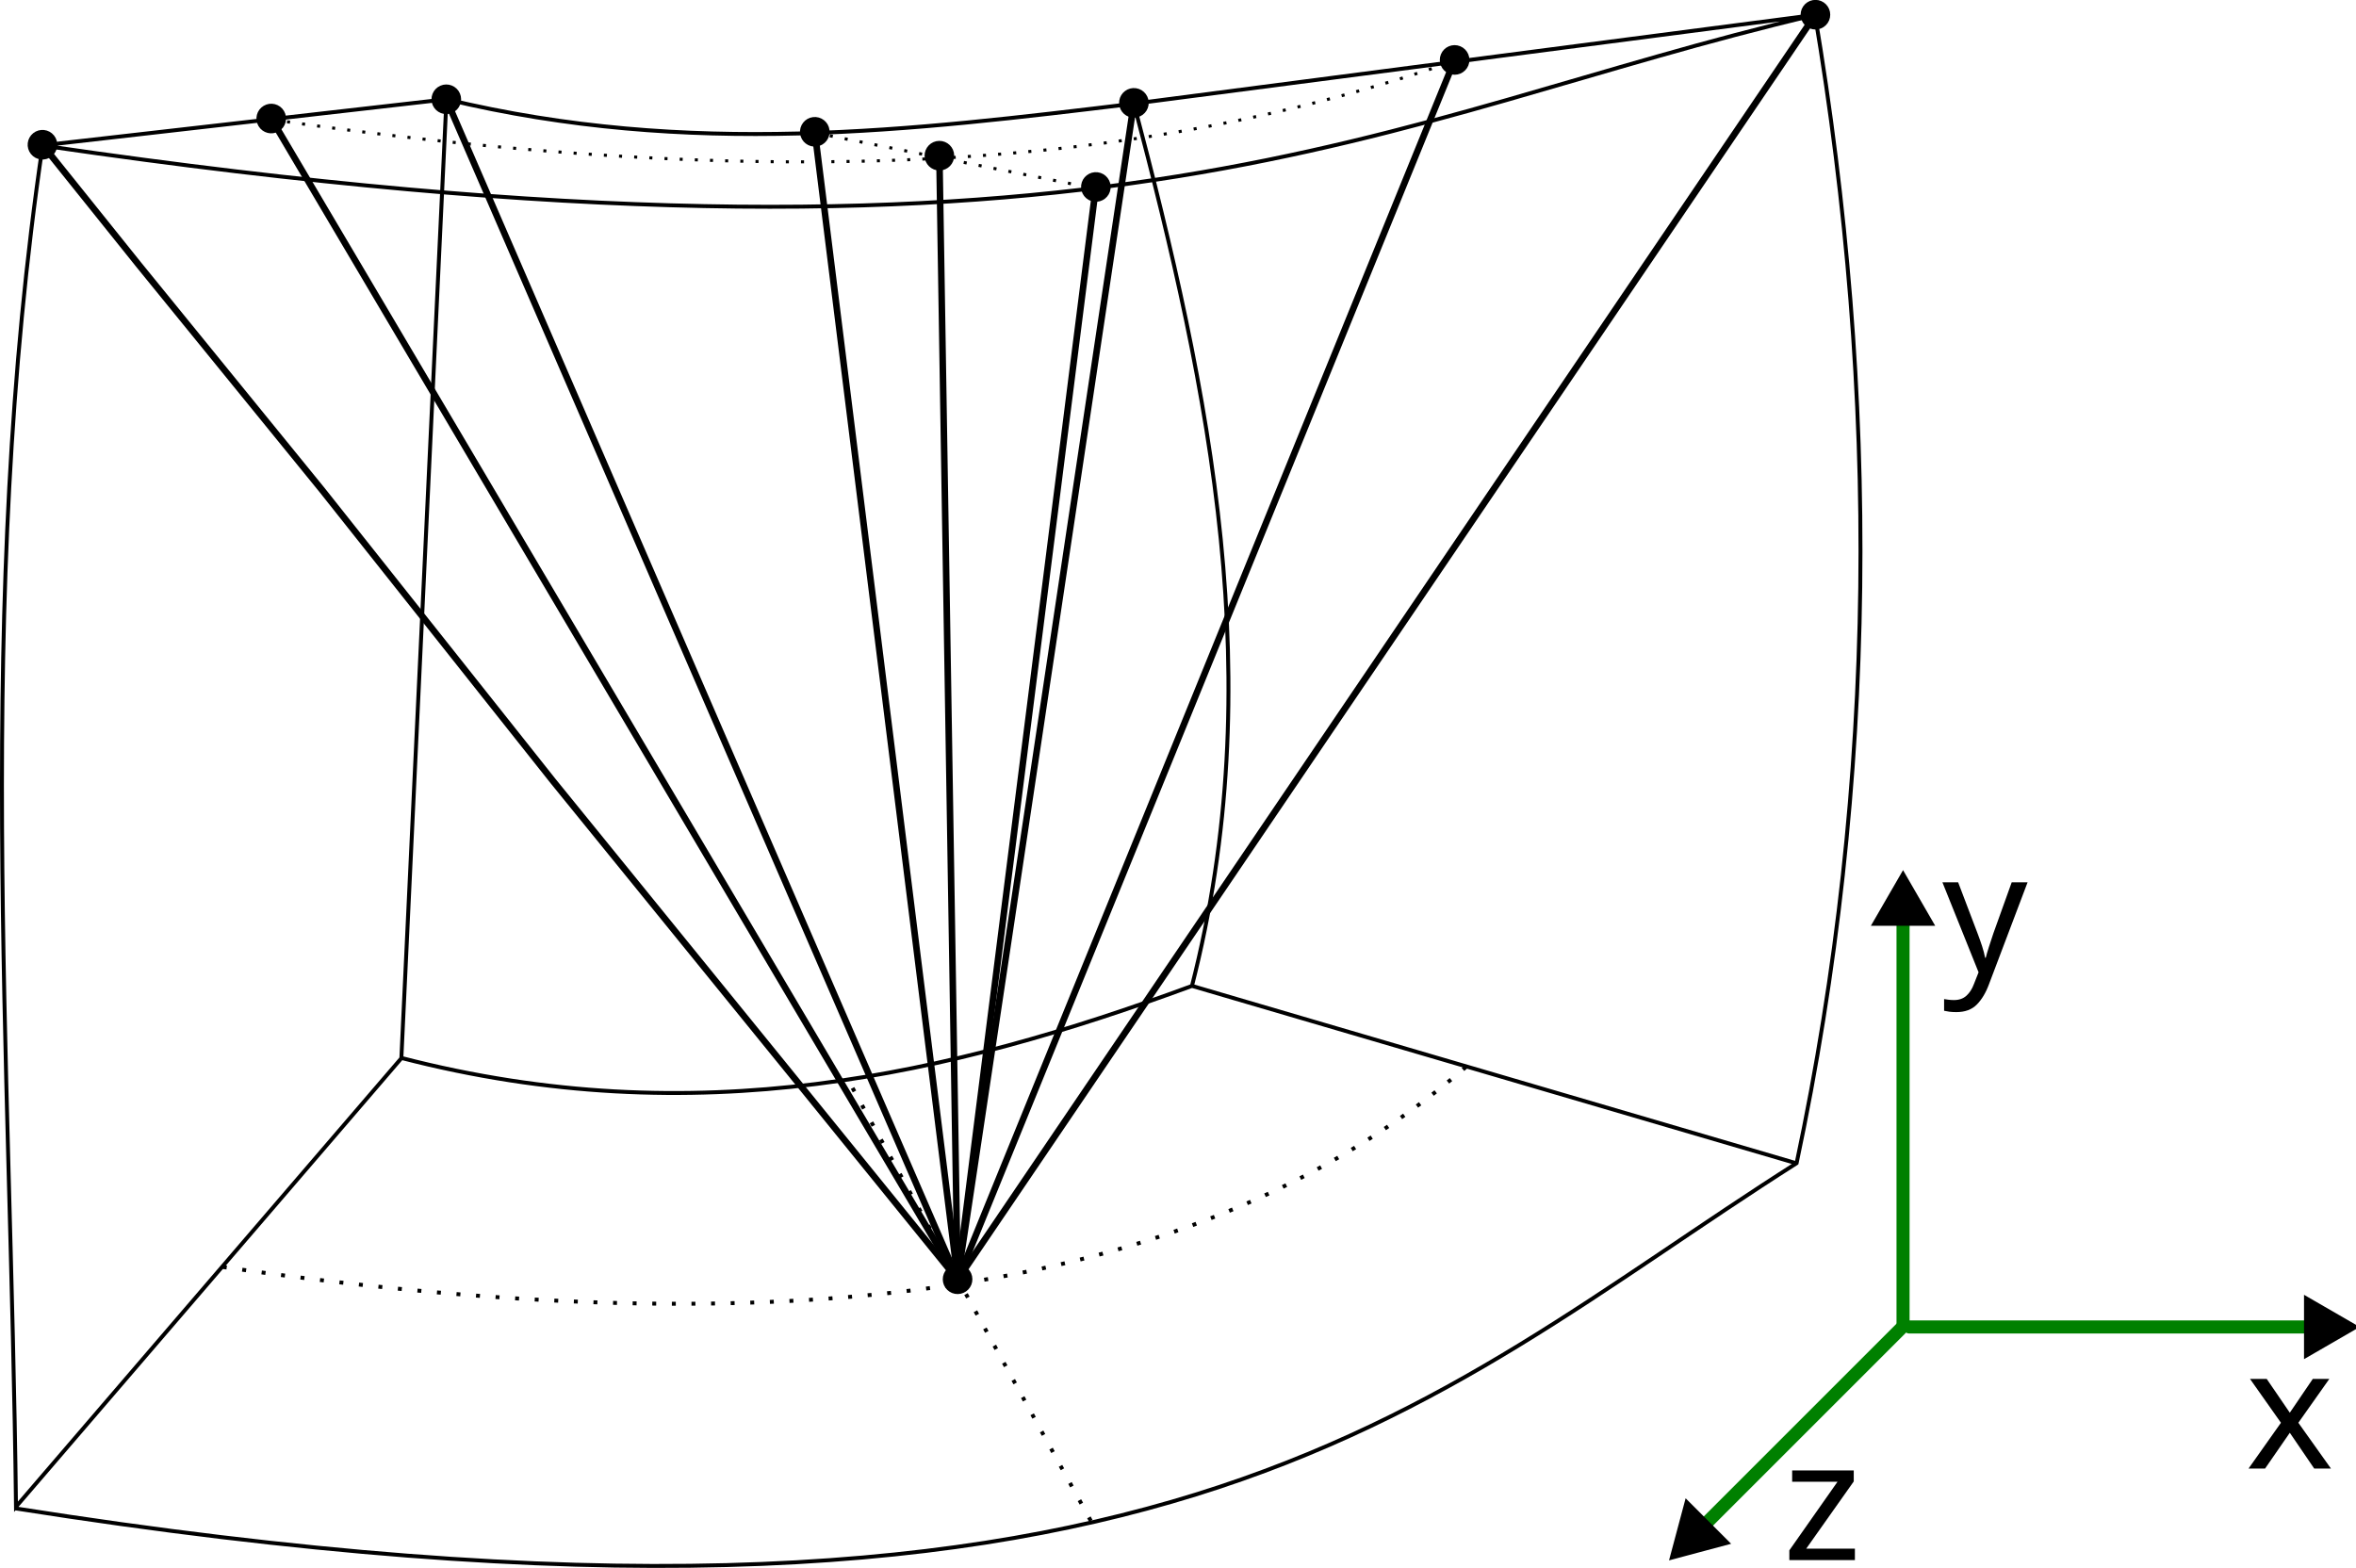
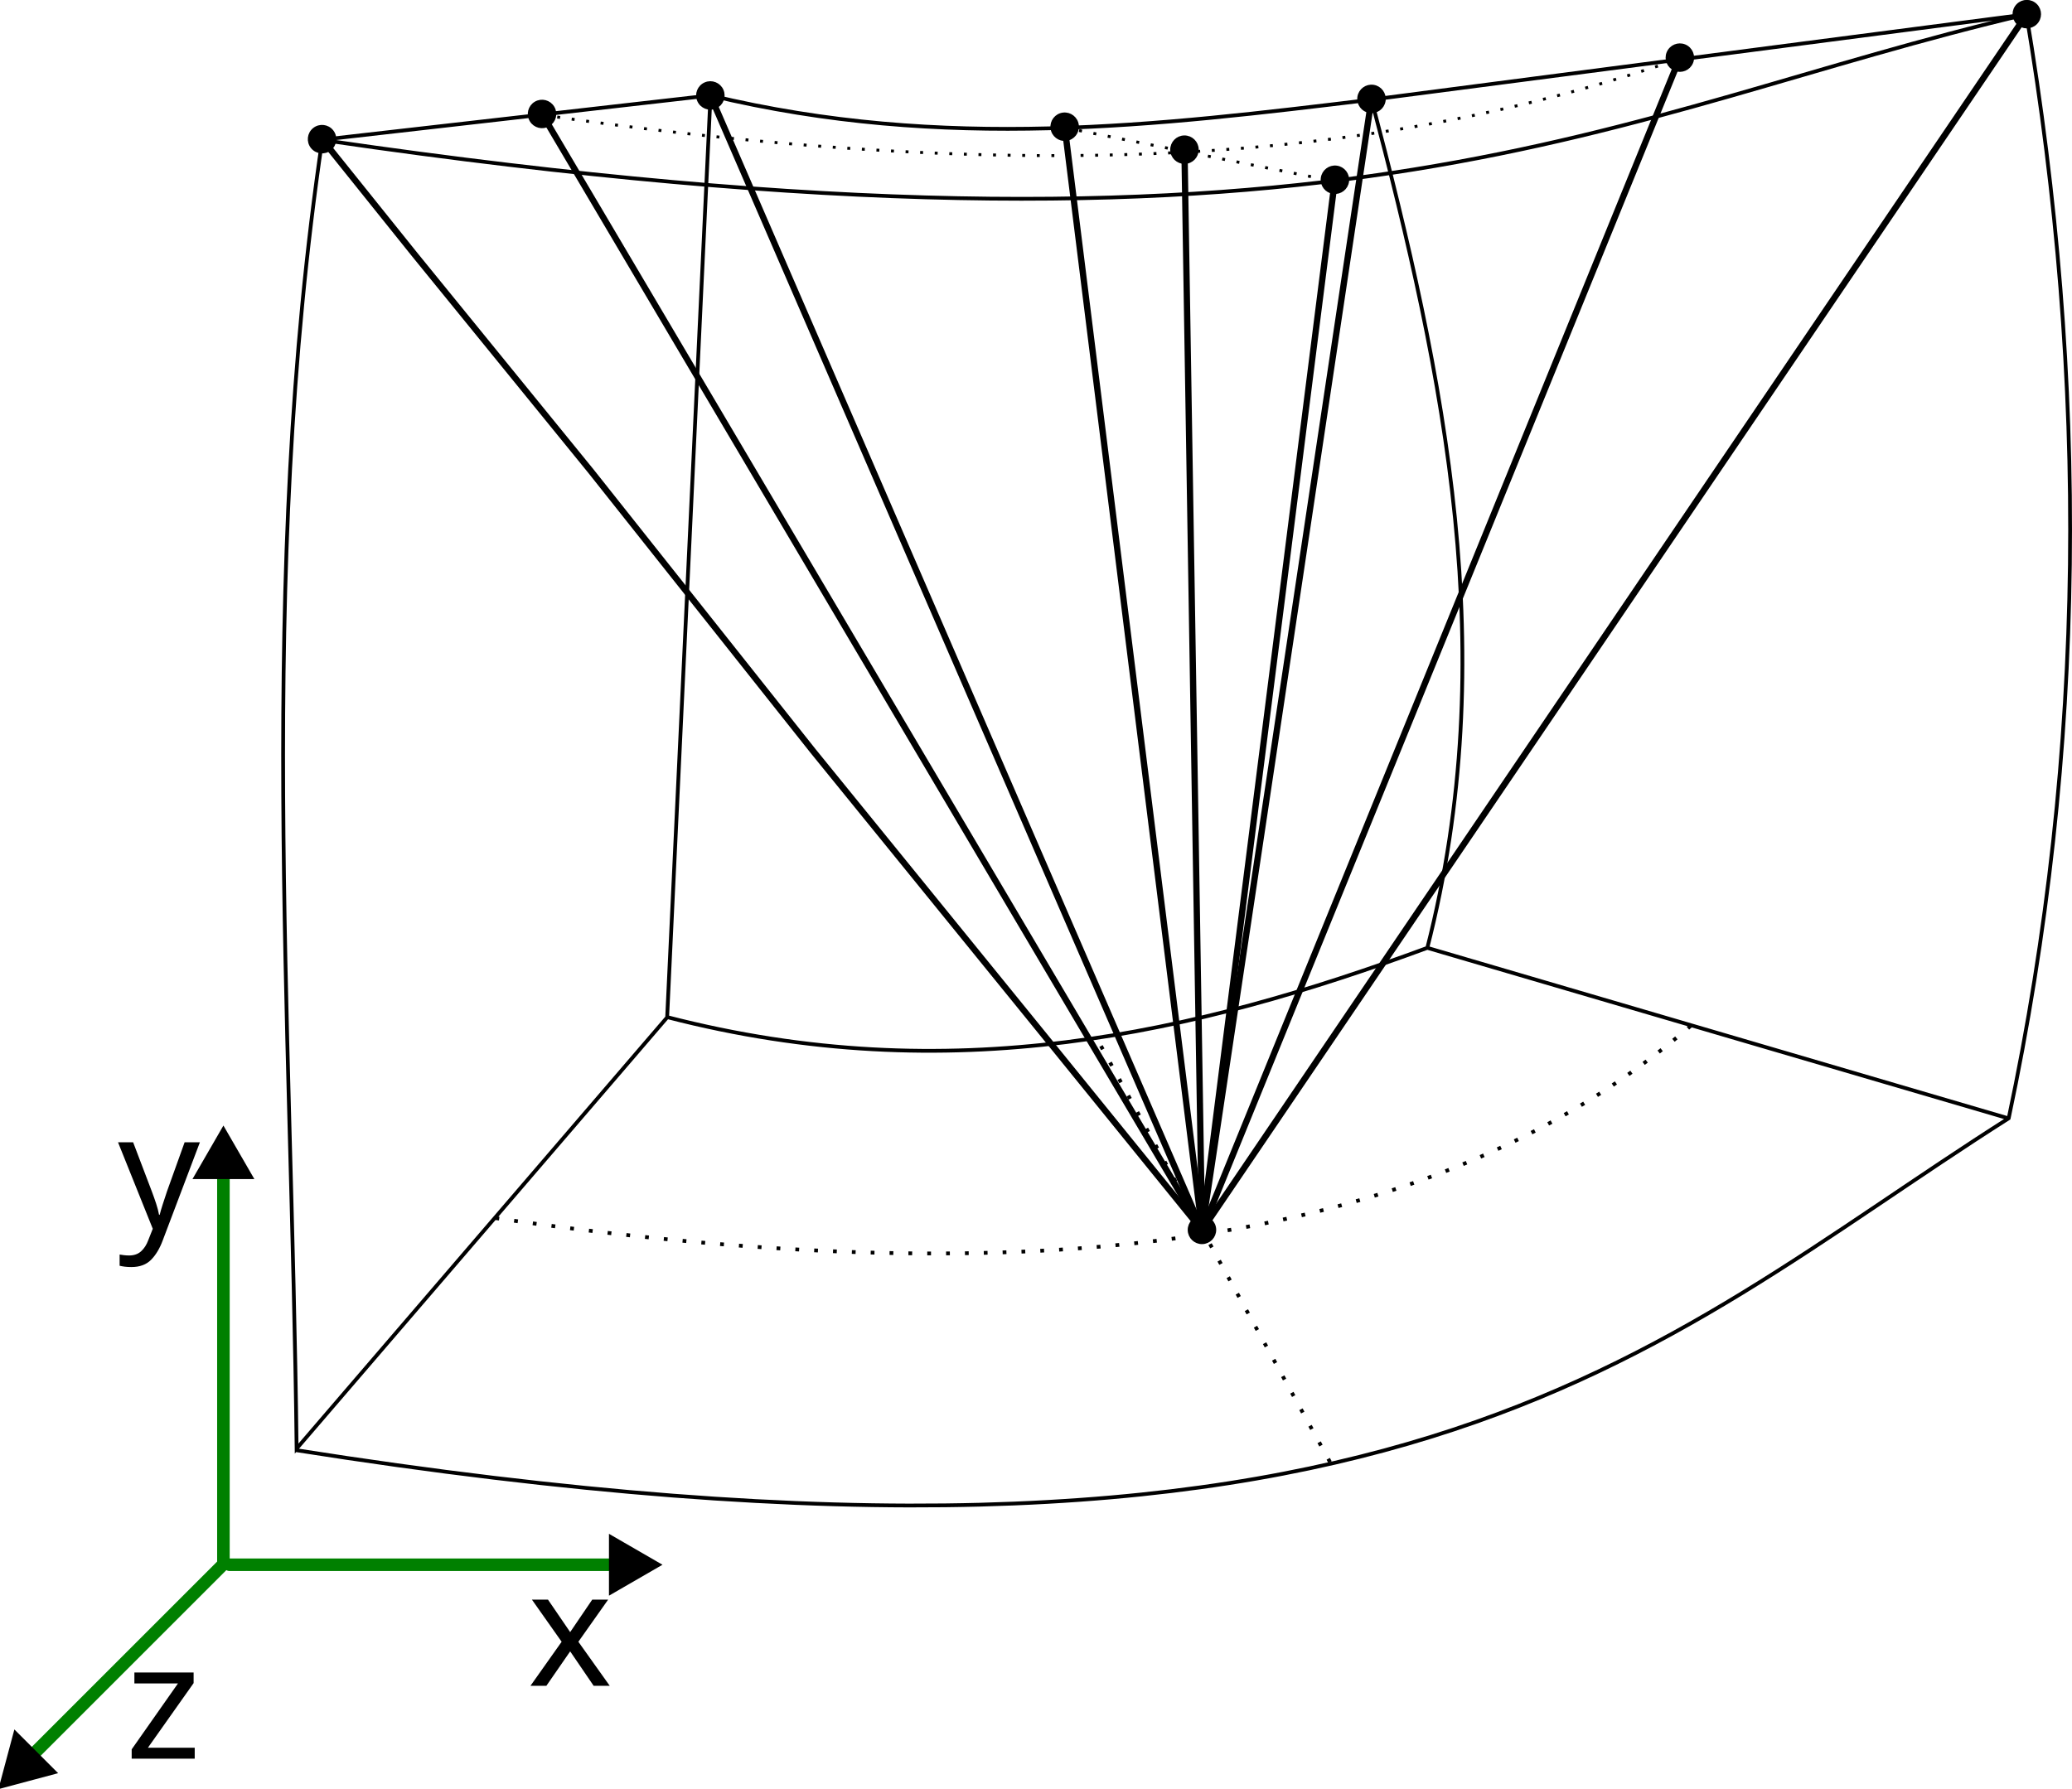
- <svg xmlns="http://www.w3.org/2000/svg" width="901.275" height="599.856" id="svg2" version="1.1">
+ <svg xmlns="http://www.w3.org/2000/svg" width="824.359" height="711.856" id="svg2" version="1.1">
  <defs id="defs4">
    <marker orient="auto" refY="0" refX="0" id="TriangleInM" style="overflow:visible">
      <path id="path4862" d="m 5.77,0 -8.65,5 0,-10 8.65,5 z" style="fill-rule:evenodd;stroke:#000000;stroke-width:1pt;marker-start:none" transform="scale(-0.4,-0.4)" />
    </marker>
    <marker orient="auto" refY="0" refX="0" id="TriangleInL" style="overflow:visible">
      <path id="path4859" d="m 5.77,0 -8.65,5 0,-10 8.65,5 z" style="fill-rule:evenodd;stroke:#000000;stroke-width:1pt;marker-start:none" transform="scale(-0.8,-0.8)" />
    </marker>
    <marker orient="auto" refY="0" refX="0" id="Arrow2Sstart" style="overflow:visible">
      <path id="path4755" style="font-size:12px;fill-rule:evenodd;stroke-width:0.625;stroke-linejoin:round" d="M 8.719,4.034 -2.207,0.016 8.719,-4.002 c -1.745,2.372 -1.735,5.617 -6e-7,8.035 z" transform="matrix(0.3,0,0,0.3,-0.69,0)" />
    </marker>
    <marker orient="auto" refY="0" refX="0" id="DotM" style="overflow:visible">
      <path id="path4790" d="m -2.5,-1 c 0,2.76 -2.24,5 -5,5 -2.76,0 -5,-2.24 -5,-5 0,-2.76 2.24,-5 5,-5 2.76,0 5,2.24 5,5 z" style="fill-rule:evenodd;stroke:#000000;stroke-width:1pt;marker-start:none;marker-end:none" transform="matrix(0.4,0,0,0.4,2.96,0.4)" />
    </marker>
    <marker orient="auto" refY="0" refX="0" id="TriangleInS" style="overflow:visible">
      <path id="path3922" d="m 5.77,0 -8.65,5 0,-10 8.65,5 z" style="fill-rule:evenodd;stroke:#000000;stroke-width:1pt;marker-start:none" transform="scale(-0.2,-0.2)" />
    </marker>
    <marker orient="auto" refY="0" refX="0" id="TriangleOutS" style="overflow:visible">
      <path id="path3931" d="m 5.77,0 -8.65,5 0,-10 8.65,5 z" style="fill-rule:evenodd;stroke:#000000;stroke-width:1pt;marker-start:none" transform="scale(0.2,0.2)" />
    </marker>
    <marker orient="auto" refY="0" refX="0" id="TriangleOutM" style="overflow:visible">
      <path id="path3928" d="m 5.77,0 -8.65,5 0,-10 8.65,5 z" style="fill-rule:evenodd;stroke:#000000;stroke-width:1pt;marker-start:none" transform="scale(0.4,0.4)" />
    </marker>
    <marker orient="auto" refY="0" refX="0" id="Arrow1Mend" style="overflow:visible">
      <path id="path3791" d="M 0,0 5,-5 -12.5,0 5,5 0,0 z" style="fill-rule:evenodd;stroke:#000000;stroke-width:1pt;marker-start:none" transform="matrix(-0.4,0,0,-0.4,-4,0)" />
    </marker>
    <marker orient="auto" refY="0" refX="0" id="Arrow1Mstart" style="overflow:visible">
      <path id="path3788" d="M 0,0 5,-5 -12.5,0 5,5 0,0 z" style="fill-rule:evenodd;stroke:#000000;stroke-width:1pt;marker-start:none" transform="matrix(0.4,0,0,0.4,4,0)" />
    </marker>
    <marker orient="auto" refY="0" refX="0" id="Arrow1Lstart" style="overflow:visible">
      <path id="path3782" d="M 0,0 5,-5 -12.5,0 5,5 0,0 z" style="fill-rule:evenodd;stroke:#000000;stroke-width:1pt;marker-start:none" transform="matrix(0.8,0,0,0.8,10,0)" />
    </marker>
    <marker orient="auto" refY="0" refX="0" id="Arrow2Send" style="overflow:visible">
      <path id="path3815" style="font-size:12px;fill-rule:evenodd;stroke-width:0.625;stroke-linejoin:round" d="M 8.719,4.034 -2.207,0.016 8.719,-4.002 c -1.745,2.372 -1.735,5.617 -6e-7,8.035 z" transform="matrix(-0.3,0,0,-0.3,0.69,0)" />
    </marker>
    <marker orient="auto" refY="0" refX="0" id="Arrow1Send" style="overflow:visible">
      <path id="path3797" d="M 0,0 5,-5 -12.5,0 5,5 0,0 z" style="fill-rule:evenodd;stroke:#000000;stroke-width:1pt;marker-start:none" transform="matrix(-0.2,0,0,-0.2,-1.2,0)" />
    </marker>
    <marker orient="auto" refY="0" refX="0" id="DotS" style="overflow:visible">
      <path id="path3850" d="m -2.5,-1 c 0,2.76 -2.24,5 -5,5 -2.76,0 -5,-2.24 -5,-5 0,-2.76 2.24,-5 5,-5 2.76,0 5,2.24 5,5 z" style="fill-rule:evenodd;stroke:#000000;stroke-width:1pt;marker-start:none;marker-end:none" transform="matrix(0.2,0,0,0.2,1.48,0.2)" />
    </marker>
    <marker orient="auto" refY="0" refX="0" id="DotL" style="overflow:visible">
      <path id="path3844" d="m -2.5,-1 c 0,2.76 -2.24,5 -5,5 -2.76,0 -5,-2.24 -5,-5 0,-2.76 2.24,-5 5,-5 2.76,0 5,2.24 5,5 z" style="fill-rule:evenodd;stroke:#000000;stroke-width:1pt;marker-start:none;marker-end:none" transform="matrix(0.8,0,0,0.8,5.92,0.8)" />
    </marker>
    <marker orient="auto" refY="0" refX="0" id="Arrow2Mstart" style="overflow:visible">
      <path id="path4260" style="font-size:12px;fill-rule:evenodd;stroke-width:0.625;stroke-linejoin:round" d="M 8.719,4.034 -2.207,0.016 8.719,-4.002 c -1.745,2.372 -1.735,5.617 -6e-7,8.035 z" transform="scale(0.6,0.6)" />
    </marker>
  </defs>
-   <g id="layer1" transform="translate(-21.31127,-256.6069)">
+   <g id="layer1" transform="translate(90.57835,-256.6069)">
    <path style="fill:none;stroke:#000000;stroke-width:2.5;stroke-linecap:butt;stroke-linejoin:miter;stroke-miterlimit:8.367;stroke-opacity:1;stroke-dasharray:none;marker-start:url(#DotM)" d="m 37.618,312.058 36.808,45.883 70.136,86.2 88.34,111.318 89.946,110.747 64.86,80" id="path2996" />
    <path style="fill:none;stroke:#000000;stroke-width:2.5;stroke-linecap:butt;stroke-linejoin:miter;stroke-miterlimit:8.367;stroke-opacity:1;stroke-dasharray:none;marker-start:url(#DotM)" d="M 125.128,302.044 387.697,746.203" id="path2998" />
    <path style="fill:none;stroke:#000000;stroke-width:2.5;stroke-linecap:butt;stroke-linejoin:miter;stroke-miterlimit:8.367;stroke-opacity:1;stroke-dasharray:none;marker-start:url(#DotM)" d="M 192.083,294.684 387.768,746.296" id="path3000" />
    <path style="fill:none;stroke:#000000;stroke-width:2.5;stroke-linecap:butt;stroke-linejoin:miter;stroke-miterlimit:8.367;stroke-opacity:1;stroke-dasharray:none;marker-start:url(#DotM)" d="m 333.02,307.134 54.61,438.422" id="path3002" />
    <path style="fill:none;stroke:#000000;stroke-width:2.5;stroke-linecap:butt;stroke-linejoin:miter;stroke-miterlimit:8.367;stroke-opacity:1;stroke-dasharray:none;marker-start:url(#DotM);marker-end:url(#DotM)" d="m 380.67,316.268 6.96,429.859" id="path3004" />
    <path style="fill:none;stroke:#000000;stroke-width:2.5;stroke-linecap:butt;stroke-linejoin:miter;stroke-miterlimit:8.367;stroke-opacity:1;stroke-dasharray:none;marker-start:url(#DotM);marker-end:none" d="M 440.517,328.238 387.589,746.133" id="path3006" />
    <path style="fill:none;stroke:#000000;stroke-width:2.5;stroke-linecap:butt;stroke-linejoin:miter;stroke-miterlimit:8.367;stroke-opacity:1;stroke-dasharray:none;marker-start:url(#DotM)" d="M 455.065,296.062 387.617,746.074" id="path3008" />
    <path style="fill:none;stroke:#000000;stroke-width:2.5;stroke-linecap:butt;stroke-linejoin:miter;stroke-miterlimit:8.367;stroke-opacity:1;stroke-dasharray:none;marker-start:url(#DotM)" d="M 577.727,279.63 387.768,745.971" id="path3010" />
    <path style="fill:none;stroke:#000000;stroke-width:2.5;stroke-linecap:butt;stroke-linejoin:miter;stroke-miterlimit:8.367;stroke-opacity:1;stroke-dasharray:none;marker-start:url(#DotM)" d="M 715.739,262.315 387.814,745.893" id="path3012" />
    <path id="path3024" style="fill:none;stroke:#000000;stroke-width:1.5;stroke-linecap:butt;stroke-linejoin:miter;stroke-miterlimit:4;stroke-opacity:1;stroke-dasharray:none" d="m 477.237,634.013 c 29.878,-116.445 7.026,-227.277 -22.147,-337.725 m 253.483,405.438 c 31.212,-146.935 31.442,-294.372 6.996,-439.786 M 27.136,833.675 c 441.102,69.564 535.972,-39.641 681.455,-132.054 0.124,-0.421 -0.13,0.054 -0.26,-0.021 L 477.299,633.798 C 384.544,668.01 287.33,690.498 174.764,661.334 M 715.768,262.319 C 548.377,301.57 451.473,370.122 58.361,315.262 51.493,314.303 44.673,313.334 37.622,312.299 11.799,487.161 25.45,659.613 27.434,833.063 L 174.854,661.465 c 0.034,-0.151 0.007,-0.221 0.007,-0.221 L 192.101,294.606 M 37.349,312.241 192.078,294.58 c 93.214,22.42 178.112,11.935 262.97,1.687 m -0.255,0.032 261.182,-34.032" />
    <path style="fill:none;stroke:#000000;stroke-width:1.5;stroke-linecap:butt;stroke-linejoin:miter;stroke-miterlimit:4;stroke-opacity:1;stroke-dasharray:1.5, 6;stroke-dashoffset:0" d="m 106.55,741.332 c 197.153,28.755 366.903,18.395 476.713,-77.523" id="path7724" />
    <path style="fill:none;stroke:#000000;stroke-width:1.5;stroke-linecap:butt;stroke-linejoin:miter;stroke-miterlimit:4;stroke-opacity:1;stroke-dasharray:1.5, 6;stroke-dashoffset:0" d="M 438.587,838.433 345.809,669.871" id="path7726" />
    <path style="fill:none;stroke:#000000;stroke-width:1.161;stroke-linecap:butt;stroke-linejoin:miter;stroke-miterlimit:4;stroke-opacity:1;stroke-dasharray:1.161, 4.644;stroke-dashoffset:0" d="m 333.054,307.413 107.232,21.329" id="path7728" />
    <path style="fill:none;stroke:#000000;stroke-width:1.161;stroke-linecap:butt;stroke-linejoin:miter;stroke-miterlimit:4;stroke-opacity:1;stroke-dasharray:1.161, 4.644;stroke-dashoffset:0" d="M 125.375,302.371 C 343.248,333.952 474.438,315.337 577.079,280.19" id="path7730" />
    <text xml:space="preserve" style="font-size:20px;font-style:normal;font-variant:normal;font-weight:normal;font-stretch:normal;line-height:125%;letter-spacing:0px;word-spacing:0px;fill:#000000;fill-opacity:1;stroke:none;font-family:Vijaya;-inkscape-font-specification:Vijaya" x="203.647" y="415.176" id="text7337" transform="translate(21.31127,259.5607)">
      <tspan id="tspan7339" x="203.647" y="415.176" />
    </text>
    <text xml:space="preserve" style="font-size:20px;font-style:normal;font-variant:normal;font-weight:normal;font-stretch:normal;line-height:125%;letter-spacing:0px;word-spacing:0px;fill:#000000;fill-opacity:1;stroke:none;font-family:Vijaya;-inkscape-font-specification:Vijaya" x="195.161" y="417.297" id="text7341" transform="translate(21.31127,259.5607)">
      <tspan id="tspan7343" x="195.161" y="417.297" />
    </text>
    <text xml:space="preserve" style="font-size:20px;font-style:normal;font-variant:normal;font-weight:normal;font-stretch:normal;line-height:125%;letter-spacing:0px;word-spacing:0px;fill:#000000;fill-opacity:1;stroke:none;font-family:Vijaya;-inkscape-font-specification:Vijaya" x="222.739" y="400.327" id="text7383" transform="translate(21.31127,259.5607)">
      <tspan id="tspan7385" x="222.739" y="400.327" />
    </text>
-     <path style="fill:none;stroke:#008000;stroke-width:5;stroke-linecap:butt;stroke-linejoin:miter;stroke-miterlimit:4;stroke-opacity:1;stroke-dasharray:none;marker-end:url(#TriangleInM)" d="m 749.311,764.213 c 0,-160.75 0,-160.5 0,-160.5" id="path6012" />
-     <path style="fill:none;stroke:#008000;stroke-width:5;stroke-linecap:butt;stroke-linejoin:miter;stroke-miterlimit:4;stroke-opacity:1;stroke-dasharray:none;marker-start:url(#TriangleInM);marker-end:none" d="m 909.796,764.283 c -160.75,0 -160.5,0 -160.5,0" id="path6012-1" />
-     <path style="fill:none;stroke:#008000;stroke-width:5;stroke-linecap:butt;stroke-linejoin:miter;stroke-miterlimit:4;stroke-opacity:1;stroke-dasharray:none;marker-end:url(#TriangleInM)" d="m 749.486,763.883 c -79.779,79.779 -79.655,79.655 -79.655,79.655" id="path6012-1-7" />
-     <text xml:space="preserve" style="font-size:64px;font-style:normal;font-variant:normal;font-weight:normal;font-stretch:normal;line-height:125%;letter-spacing:0px;word-spacing:0px;fill:#000000;fill-opacity:1;stroke:none;font-family:Vijaya;-inkscape-font-specification:Vijaya" x="880.311" y="818.463" id="text8537">
-       <tspan id="tspan8539" x="880.311" y="818.463">x</tspan>
+     <path style="fill:none;stroke:#008000;stroke-width:5;stroke-linecap:butt;stroke-linejoin:miter;stroke-miterlimit:4;stroke-opacity:1;stroke-dasharray:none;marker-end:url(#TriangleInM)" d="m -1.689,879.213 c 0,-160.75 0,-160.5 0,-160.5" id="path6012" />
+     <path style="fill:none;stroke:#008000;stroke-width:5;stroke-linecap:butt;stroke-linejoin:miter;stroke-miterlimit:4;stroke-opacity:1;stroke-dasharray:none;marker-start:url(#TriangleInM);marker-end:none" d="m 158.796,879.283 c -160.75,0 -160.5,0 -160.5,0" id="path6012-1" />
+     <path style="fill:none;stroke:#008000;stroke-width:5;stroke-linecap:butt;stroke-linejoin:miter;stroke-miterlimit:4;stroke-opacity:1;stroke-dasharray:none;marker-end:url(#TriangleInM)" d="m -1.514,878.883 c -79.779,79.779 -79.655,79.655 -79.655,79.655" id="path6012-1-7" />
+     <text xml:space="preserve" style="font-size:64px;font-style:normal;font-variant:normal;font-weight:normal;font-stretch:normal;line-height:125%;letter-spacing:0px;word-spacing:0px;fill:#000000;fill-opacity:1;stroke:none;font-family:Vijaya;-inkscape-font-specification:Vijaya" x="119.311" y="927.463" id="text8537">
+       <tspan id="tspan8539" x="119.311" y="927.463">x</tspan>
    </text>
-     <text xml:space="preserve" style="font-size:64px;font-style:normal;font-variant:normal;font-weight:normal;font-stretch:normal;line-height:125%;letter-spacing:0px;word-spacing:0px;fill:#000000;fill-opacity:1;stroke:none;font-family:Vijaya;-inkscape-font-specification:Vijaya" x="764.311" y="628.463" id="text8541">
-       <tspan id="tspan8543" x="764.311" y="628.463">y</tspan>
+     <text xml:space="preserve" style="font-size:64px;font-style:normal;font-variant:normal;font-weight:normal;font-stretch:normal;line-height:125%;letter-spacing:0px;word-spacing:0px;fill:#000000;fill-opacity:1;stroke:none;font-family:Vijaya;-inkscape-font-specification:Vijaya" x="-43.689" y="745.463" id="text8541">
+       <tspan id="tspan8543" x="-43.689" y="745.463">y</tspan>
    </text>
-     <text xml:space="preserve" style="font-size:64px;font-style:normal;font-variant:normal;font-weight:normal;font-stretch:normal;line-height:125%;letter-spacing:0px;word-spacing:0px;fill:#000000;fill-opacity:1;stroke:none;font-family:Vijaya;-inkscape-font-specification:Vijaya" x="703.311" y="853.463" id="text8545">
-       <tspan id="tspan8547" x="703.311" y="853.463">z</tspan>
+     <text xml:space="preserve" style="font-size:64px;font-style:normal;font-variant:normal;font-weight:normal;font-stretch:normal;line-height:125%;letter-spacing:0px;word-spacing:0px;fill:#000000;fill-opacity:1;stroke:none;font-family:Vijaya;-inkscape-font-specification:Vijaya" x="-40.689" y="956.463" id="text8545">
+       <tspan id="tspan8547" x="-40.689" y="956.463">z</tspan>
    </text>
  </g>
</svg>
